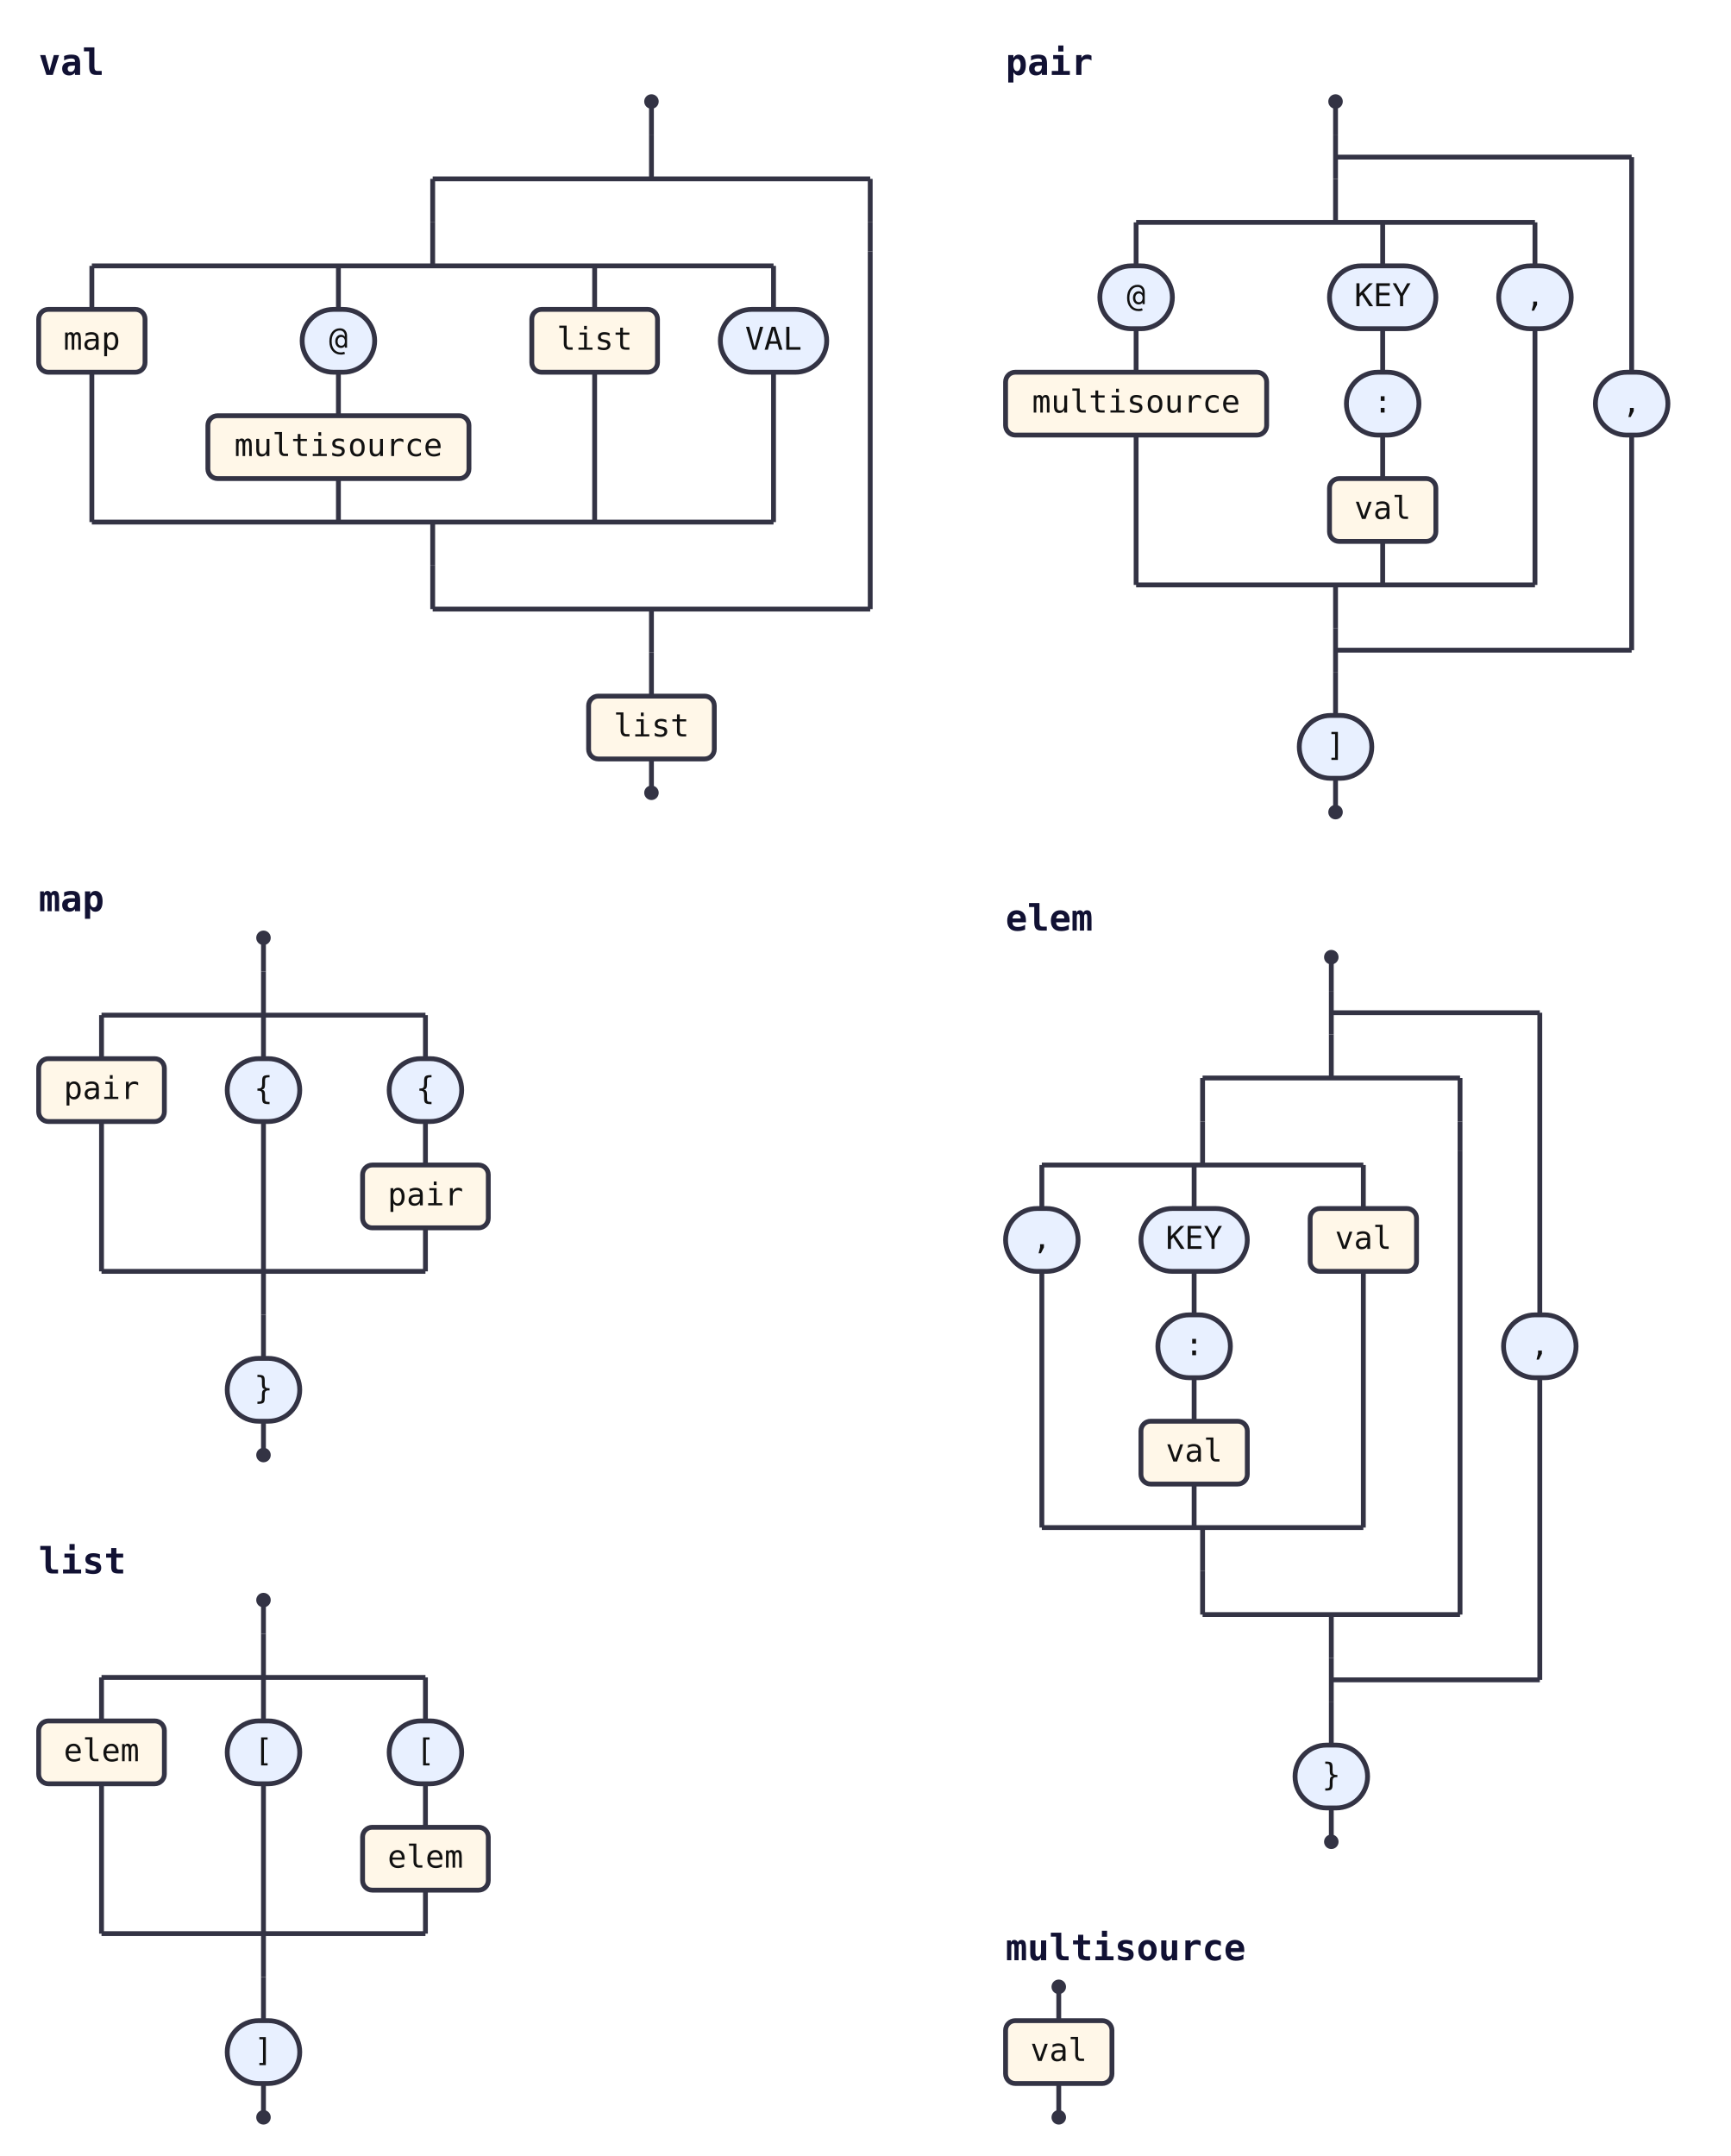
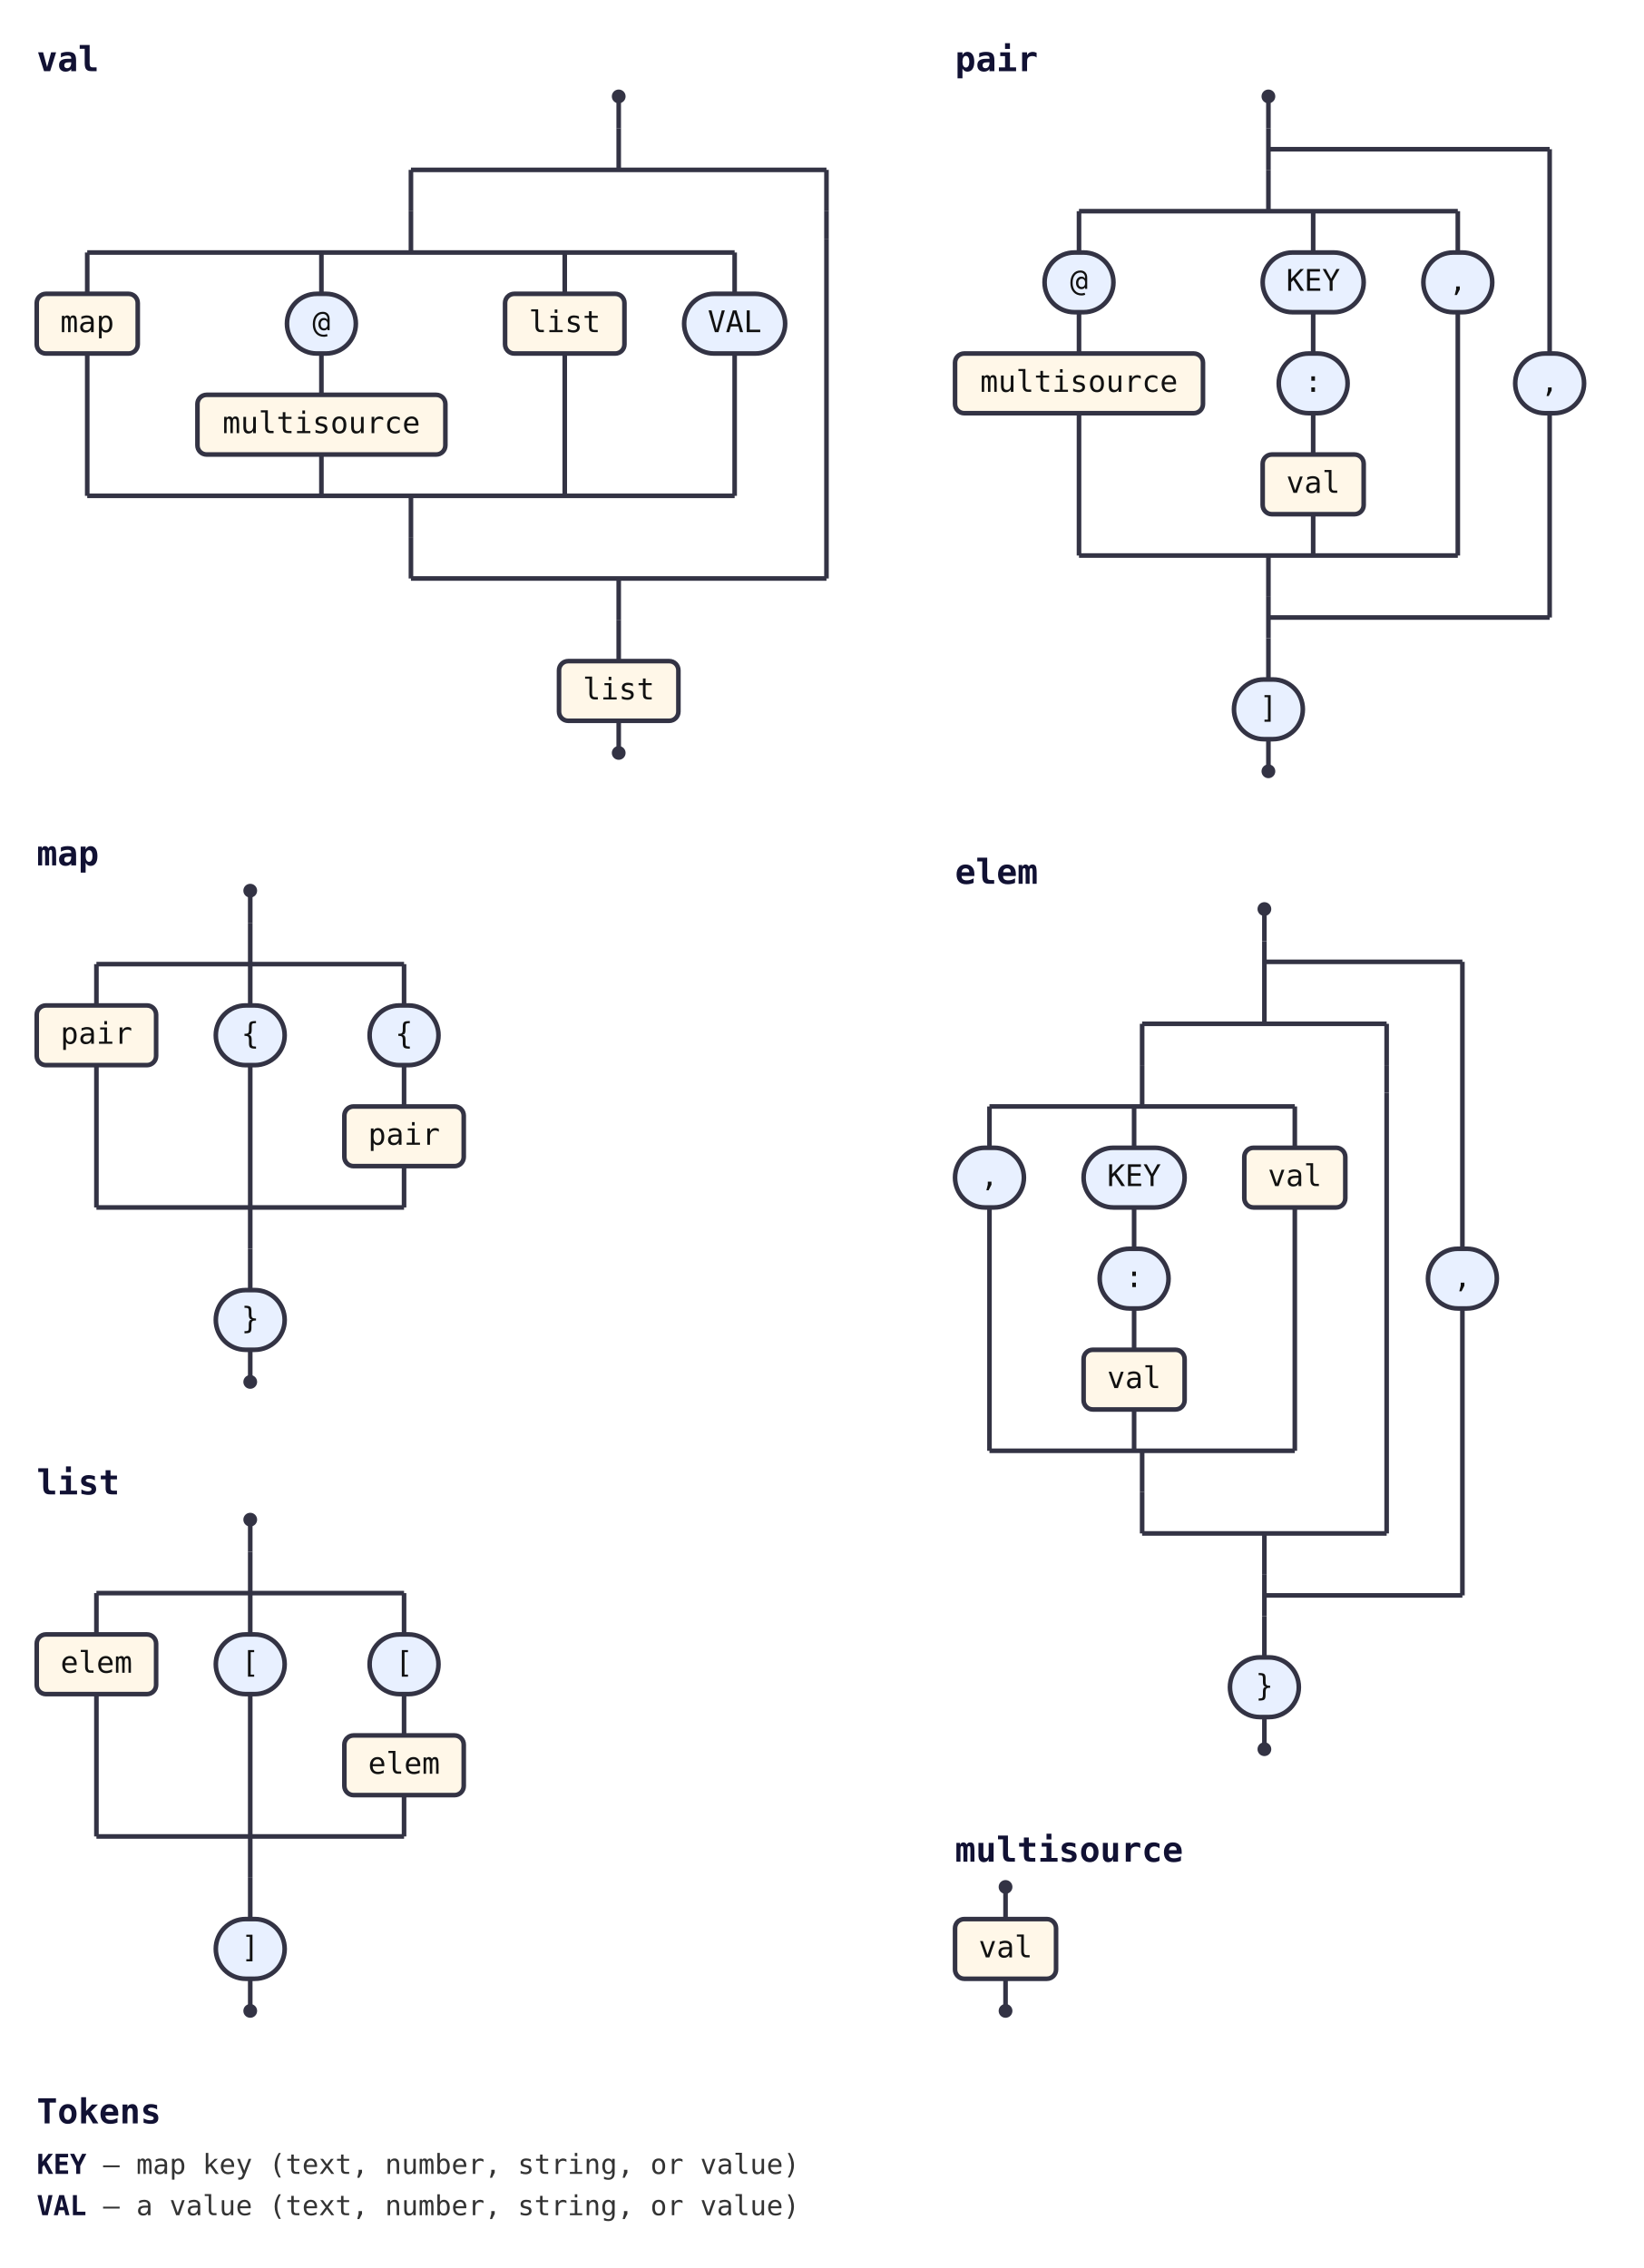
- <svg xmlns="http://www.w3.org/2000/svg" class="railroad" width="716" height="892" viewBox="0 0 716 892">
-   <style>svg.railroad{background:#fff;font-family:monospace;font-size:13px}.rr-line{stroke:#334;stroke-width:2;fill:none}.rr-cap{fill:#334}.rr-term{fill:#e8f0ff;stroke:#334;stroke-width:2}.rr-nonterm{fill:#fff7e8;stroke:#334;stroke-width:2}.rr-label{fill:#111;text-anchor:middle;dominant-baseline:middle}.rr-comment{fill:#666;font-style:italic;text-anchor:middle;dominant-baseline:middle}.rr-title{fill:#113;font-weight:bold;font-size:15px}a:hover .rr-nonterm{fill:#ffe6b3;cursor:pointer}</style>
+ <svg xmlns="http://www.w3.org/2000/svg" class="railroad" width="716" height="988" viewBox="0 0 716 988">
+   <style>svg.railroad{background:#fff;font-family:monospace;font-size:13px}.rr-line{stroke:#334;stroke-width:2;fill:none}.rr-cap{fill:#334}.rr-term{fill:#e8f0ff;stroke:#334;stroke-width:2}.rr-nonterm{fill:#fff7e8;stroke:#334;stroke-width:2}.rr-label{fill:#111;text-anchor:middle;dominant-baseline:middle}.rr-comment{fill:#666;font-style:italic;text-anchor:middle;dominant-baseline:middle}.rr-title{fill:#113;font-weight:bold;font-size:15px}.rr-legend{fill:#333;font-size:12px}.rr-legend-tok{fill:#113;font-weight:bold}a:hover .rr-nonterm{fill:#ffe6b3;cursor:pointer}</style>
  <g>
    <g id="val">
      <text class="rr-title" x="16" y="31">val</text>
      <circle class="rr-cap" cx="269.5" cy="42" r="3" />
      <path class="rr-line" d="M269.5 42V56" />
      <path class="rr-line" d="M269.5 56V74" />
      <path class="rr-line" d="M179 74H360" />
      <path class="rr-line" d="M179 252H360" />
      <path class="rr-line" d="M269.5 252V270" />
      <path class="rr-line" d="M179 74V92" />
      <path class="rr-line" d="M179 92V110" />
      <path class="rr-line" d="M38 110H320" />
      <path class="rr-line" d="M38 216H320" />
      <path class="rr-line" d="M179 216V234" />
      <path class="rr-line" d="M38 110V128" />
      <a href="#map">
        <rect class="rr-nonterm" x="16" y="128" width="44" height="26" rx="4" ry="4" />
        <text class="rr-label" x="38" y="141">map</text>
      </a>
      <path class="rr-line" d="M38 154V216" />
      <path class="rr-line" d="M140 110V128" />
      <rect class="rr-term" x="125" y="128" width="30" height="26" rx="13" ry="13" />
      <text class="rr-label" x="140" y="141">@</text>
      <path class="rr-line" d="M140 154V172" />
      <a href="#multisource">
        <rect class="rr-nonterm" x="86" y="172" width="108" height="26" rx="4" ry="4" />
        <text class="rr-label" x="140" y="185">multisource</text>
      </a>
      <path class="rr-line" d="M140 198V216" />
      <path class="rr-line" d="M246 110V128" />
      <a href="#list">
        <rect class="rr-nonterm" x="220" y="128" width="52" height="26" rx="4" ry="4" />
        <text class="rr-label" x="246" y="141">list</text>
      </a>
      <path class="rr-line" d="M246 154V216" />
      <path class="rr-line" d="M320 110V128" />
      <rect class="rr-term" x="298" y="128" width="44" height="26" rx="13" ry="13" />
      <text class="rr-label" x="320" y="141">VAL</text>
      <path class="rr-line" d="M320 154V216" />
      <path class="rr-line" d="M179 234V252" />
      <path class="rr-line" d="M360 74V92" />
      <path class="rr-line" d="M360 92V104" />
      <path class="rr-line" d="M360 104V252" />
      <path class="rr-line" d="M269.5 270V288" />
      <a href="#list">
        <rect class="rr-nonterm" x="243.5" y="288" width="52" height="26" rx="4" ry="4" />
        <text class="rr-label" x="269.5" y="301">list</text>
      </a>
      <path class="rr-line" d="M269.5 314V328" />
      <circle class="rr-cap" cx="269.5" cy="328" r="3" />
    </g>
    <g id="map">
      <text class="rr-title" x="16" y="377">map</text>
      <circle class="rr-cap" cx="109" cy="388" r="3" />
      <path class="rr-line" d="M109 388V402" />
      <path class="rr-line" d="M109 402V420" />
      <path class="rr-line" d="M42 420H176" />
      <path class="rr-line" d="M42 526H176" />
      <path class="rr-line" d="M109 526V544" />
      <path class="rr-line" d="M42 420V438" />
      <a href="#pair">
        <rect class="rr-nonterm" x="16" y="438" width="52" height="26" rx="4" ry="4" />
        <text class="rr-label" x="42" y="451">pair</text>
      </a>
      <path class="rr-line" d="M42 464V526" />
      <path class="rr-line" d="M109 420V438" />
      <rect class="rr-term" x="94" y="438" width="30" height="26" rx="13" ry="13" />
      <text class="rr-label" x="109" y="451">{</text>
      <path class="rr-line" d="M109 464V526" />
      <path class="rr-line" d="M176 420V438" />
      <rect class="rr-term" x="161" y="438" width="30" height="26" rx="13" ry="13" />
      <text class="rr-label" x="176" y="451">{</text>
      <path class="rr-line" d="M176 464V482" />
      <a href="#pair">
        <rect class="rr-nonterm" x="150" y="482" width="52" height="26" rx="4" ry="4" />
        <text class="rr-label" x="176" y="495">pair</text>
      </a>
      <path class="rr-line" d="M176 508V526" />
      <path class="rr-line" d="M109 544V562" />
      <rect class="rr-term" x="94" y="562" width="30" height="26" rx="13" ry="13" />
      <text class="rr-label" x="109" y="575">}</text>
      <path class="rr-line" d="M109 588V602" />
      <circle class="rr-cap" cx="109" cy="602" r="3" />
    </g>
    <g id="list">
      <text class="rr-title" x="16" y="651">list</text>
      <circle class="rr-cap" cx="109" cy="662" r="3" />
      <path class="rr-line" d="M109 662V676" />
      <path class="rr-line" d="M109 676V694" />
      <path class="rr-line" d="M42 694H176" />
      <path class="rr-line" d="M42 800H176" />
      <path class="rr-line" d="M109 800V818" />
      <path class="rr-line" d="M42 694V712" />
      <a href="#elem">
        <rect class="rr-nonterm" x="16" y="712" width="52" height="26" rx="4" ry="4" />
        <text class="rr-label" x="42" y="725">elem</text>
      </a>
      <path class="rr-line" d="M42 738V800" />
      <path class="rr-line" d="M109 694V712" />
      <rect class="rr-term" x="94" y="712" width="30" height="26" rx="13" ry="13" />
      <text class="rr-label" x="109" y="725">[</text>
      <path class="rr-line" d="M109 738V800" />
      <path class="rr-line" d="M176 694V712" />
      <rect class="rr-term" x="161" y="712" width="30" height="26" rx="13" ry="13" />
      <text class="rr-label" x="176" y="725">[</text>
      <path class="rr-line" d="M176 738V756" />
      <a href="#elem">
        <rect class="rr-nonterm" x="150" y="756" width="52" height="26" rx="4" ry="4" />
        <text class="rr-label" x="176" y="769">elem</text>
      </a>
      <path class="rr-line" d="M176 782V800" />
      <path class="rr-line" d="M109 818V836" />
      <rect class="rr-term" x="94" y="836" width="30" height="26" rx="13" ry="13" />
      <text class="rr-label" x="109" y="849">]</text>
      <path class="rr-line" d="M109 862V876" />
      <circle class="rr-cap" cx="109" cy="876" r="3" />
    </g>
    <g id="pair">
      <text class="rr-title" x="416" y="31">pair</text>
      <circle class="rr-cap" cx="552.5" cy="42" r="3" />
      <path class="rr-line" d="M552.5 42V56" />
      <path class="rr-line" d="M552.5 56V74" />
      <path class="rr-line" d="M552.5 74V92" />
      <path class="rr-line" d="M470 92H635" />
      <path class="rr-line" d="M470 242H635" />
      <path class="rr-line" d="M552.5 242V260" />
      <path class="rr-line" d="M470 92V110" />
      <rect class="rr-term" x="455" y="110" width="30" height="26" rx="13" ry="13" />
      <text class="rr-label" x="470" y="123">@</text>
      <path class="rr-line" d="M470 136V154" />
      <a href="#multisource">
        <rect class="rr-nonterm" x="416" y="154" width="108" height="26" rx="4" ry="4" />
        <text class="rr-label" x="470" y="167">multisource</text>
      </a>
      <path class="rr-line" d="M470 180V242" />
      <path class="rr-line" d="M572 92V110" />
      <rect class="rr-term" x="550" y="110" width="44" height="26" rx="13" ry="13" />
      <text class="rr-label" x="572" y="123">KEY</text>
      <path class="rr-line" d="M572 136V154" />
      <rect class="rr-term" x="557" y="154" width="30" height="26" rx="13" ry="13" />
      <text class="rr-label" x="572" y="167">:</text>
      <path class="rr-line" d="M572 180V198" />
      <a href="#val">
        <rect class="rr-nonterm" x="550" y="198" width="44" height="26" rx="4" ry="4" />
        <text class="rr-label" x="572" y="211">val</text>
      </a>
      <path class="rr-line" d="M572 224V242" />
      <path class="rr-line" d="M635 92V110" />
      <rect class="rr-term" x="620" y="110" width="30" height="26" rx="13" ry="13" />
      <text class="rr-label" x="635" y="123">,</text>
      <path class="rr-line" d="M635 136V242" />
      <path class="rr-line" d="M552.5 260V278" />
      <path class="rr-line" d="M552.5 269H675" />
      <path class="rr-line" d="M552.5 65H675" />
      <path class="rr-line" d="M675 180V269" />
      <path class="rr-line" d="M675 65V154" />
      <rect class="rr-term" x="660" y="154" width="30" height="26" rx="13" ry="13" />
      <text class="rr-label" x="675" y="167">,</text>
      <path class="rr-line" d="M552.5 278V296" />
      <rect class="rr-term" x="537.5" y="296" width="30" height="26" rx="13" ry="13" />
      <text class="rr-label" x="552.5" y="309">]</text>
      <path class="rr-line" d="M552.5 322V336" />
      <circle class="rr-cap" cx="552.5" cy="336" r="3" />
    </g>
    <g id="elem">
      <text class="rr-title" x="416" y="385">elem</text>
      <circle class="rr-cap" cx="550.75" cy="396" r="3" />
      <path class="rr-line" d="M550.75 396V410" />
      <path class="rr-line" d="M550.75 410V428" />
      <path class="rr-line" d="M550.75 428V446" />
      <path class="rr-line" d="M497.5 446H604" />
      <path class="rr-line" d="M497.5 668H604" />
      <path class="rr-line" d="M550.75 668V686" />
      <path class="rr-line" d="M497.5 446V464" />
      <path class="rr-line" d="M497.5 464V482" />
      <path class="rr-line" d="M431 482H564" />
      <path class="rr-line" d="M431 632H564" />
      <path class="rr-line" d="M497.5 632V650" />
      <path class="rr-line" d="M431 482V500" />
      <rect class="rr-term" x="416" y="500" width="30" height="26" rx="13" ry="13" />
      <text class="rr-label" x="431" y="513">,</text>
      <path class="rr-line" d="M431 526V632" />
      <path class="rr-line" d="M494 482V500" />
      <rect class="rr-term" x="472" y="500" width="44" height="26" rx="13" ry="13" />
      <text class="rr-label" x="494" y="513">KEY</text>
      <path class="rr-line" d="M494 526V544" />
      <rect class="rr-term" x="479" y="544" width="30" height="26" rx="13" ry="13" />
      <text class="rr-label" x="494" y="557">:</text>
      <path class="rr-line" d="M494 570V588" />
      <a href="#val">
        <rect class="rr-nonterm" x="472" y="588" width="44" height="26" rx="4" ry="4" />
        <text class="rr-label" x="494" y="601">val</text>
      </a>
      <path class="rr-line" d="M494 614V632" />
      <path class="rr-line" d="M564 482V500" />
      <a href="#val">
        <rect class="rr-nonterm" x="542" y="500" width="44" height="26" rx="4" ry="4" />
        <text class="rr-label" x="564" y="513">val</text>
      </a>
      <path class="rr-line" d="M564 526V632" />
      <path class="rr-line" d="M497.5 650V668" />
      <path class="rr-line" d="M604 446V464" />
      <path class="rr-line" d="M604 464V476" />
      <path class="rr-line" d="M604 476V668" />
      <path class="rr-line" d="M550.75 686V704" />
      <path class="rr-line" d="M550.75 695H637" />
      <path class="rr-line" d="M550.75 419H637" />
      <path class="rr-line" d="M637 570V695" />
      <path class="rr-line" d="M637 419V544" />
      <rect class="rr-term" x="622" y="544" width="30" height="26" rx="13" ry="13" />
      <text class="rr-label" x="637" y="557">,</text>
      <path class="rr-line" d="M550.75 704V722" />
      <rect class="rr-term" x="535.75" y="722" width="30" height="26" rx="13" ry="13" />
      <text class="rr-label" x="550.75" y="735">}</text>
      <path class="rr-line" d="M550.75 748V762" />
      <circle class="rr-cap" cx="550.75" cy="762" r="3" />
    </g>
    <g id="multisource">
      <text class="rr-title" x="416" y="811">multisource</text>
      <circle class="rr-cap" cx="438" cy="822" r="3" />
      <path class="rr-line" d="M438 822V836" />
      <a href="#val">
        <rect class="rr-nonterm" x="416" y="836" width="44" height="26" rx="4" ry="4" />
        <text class="rr-label" x="438" y="849">val</text>
      </a>
      <path class="rr-line" d="M438 862V876" />
      <circle class="rr-cap" cx="438" cy="876" r="3" />
    </g>
+     <text class="rr-title" x="16" y="925">Tokens</text>
+     <text class="rr-legend" x="16" y="947">
+       <tspan class="rr-legend-tok">KEY</tspan>  —  map key (text, number, string, or value)</text>
+     <text class="rr-legend" x="16" y="965">
+       <tspan class="rr-legend-tok">VAL</tspan>  —  a value (text, number, string, or value)</text>
  </g>
</svg>
